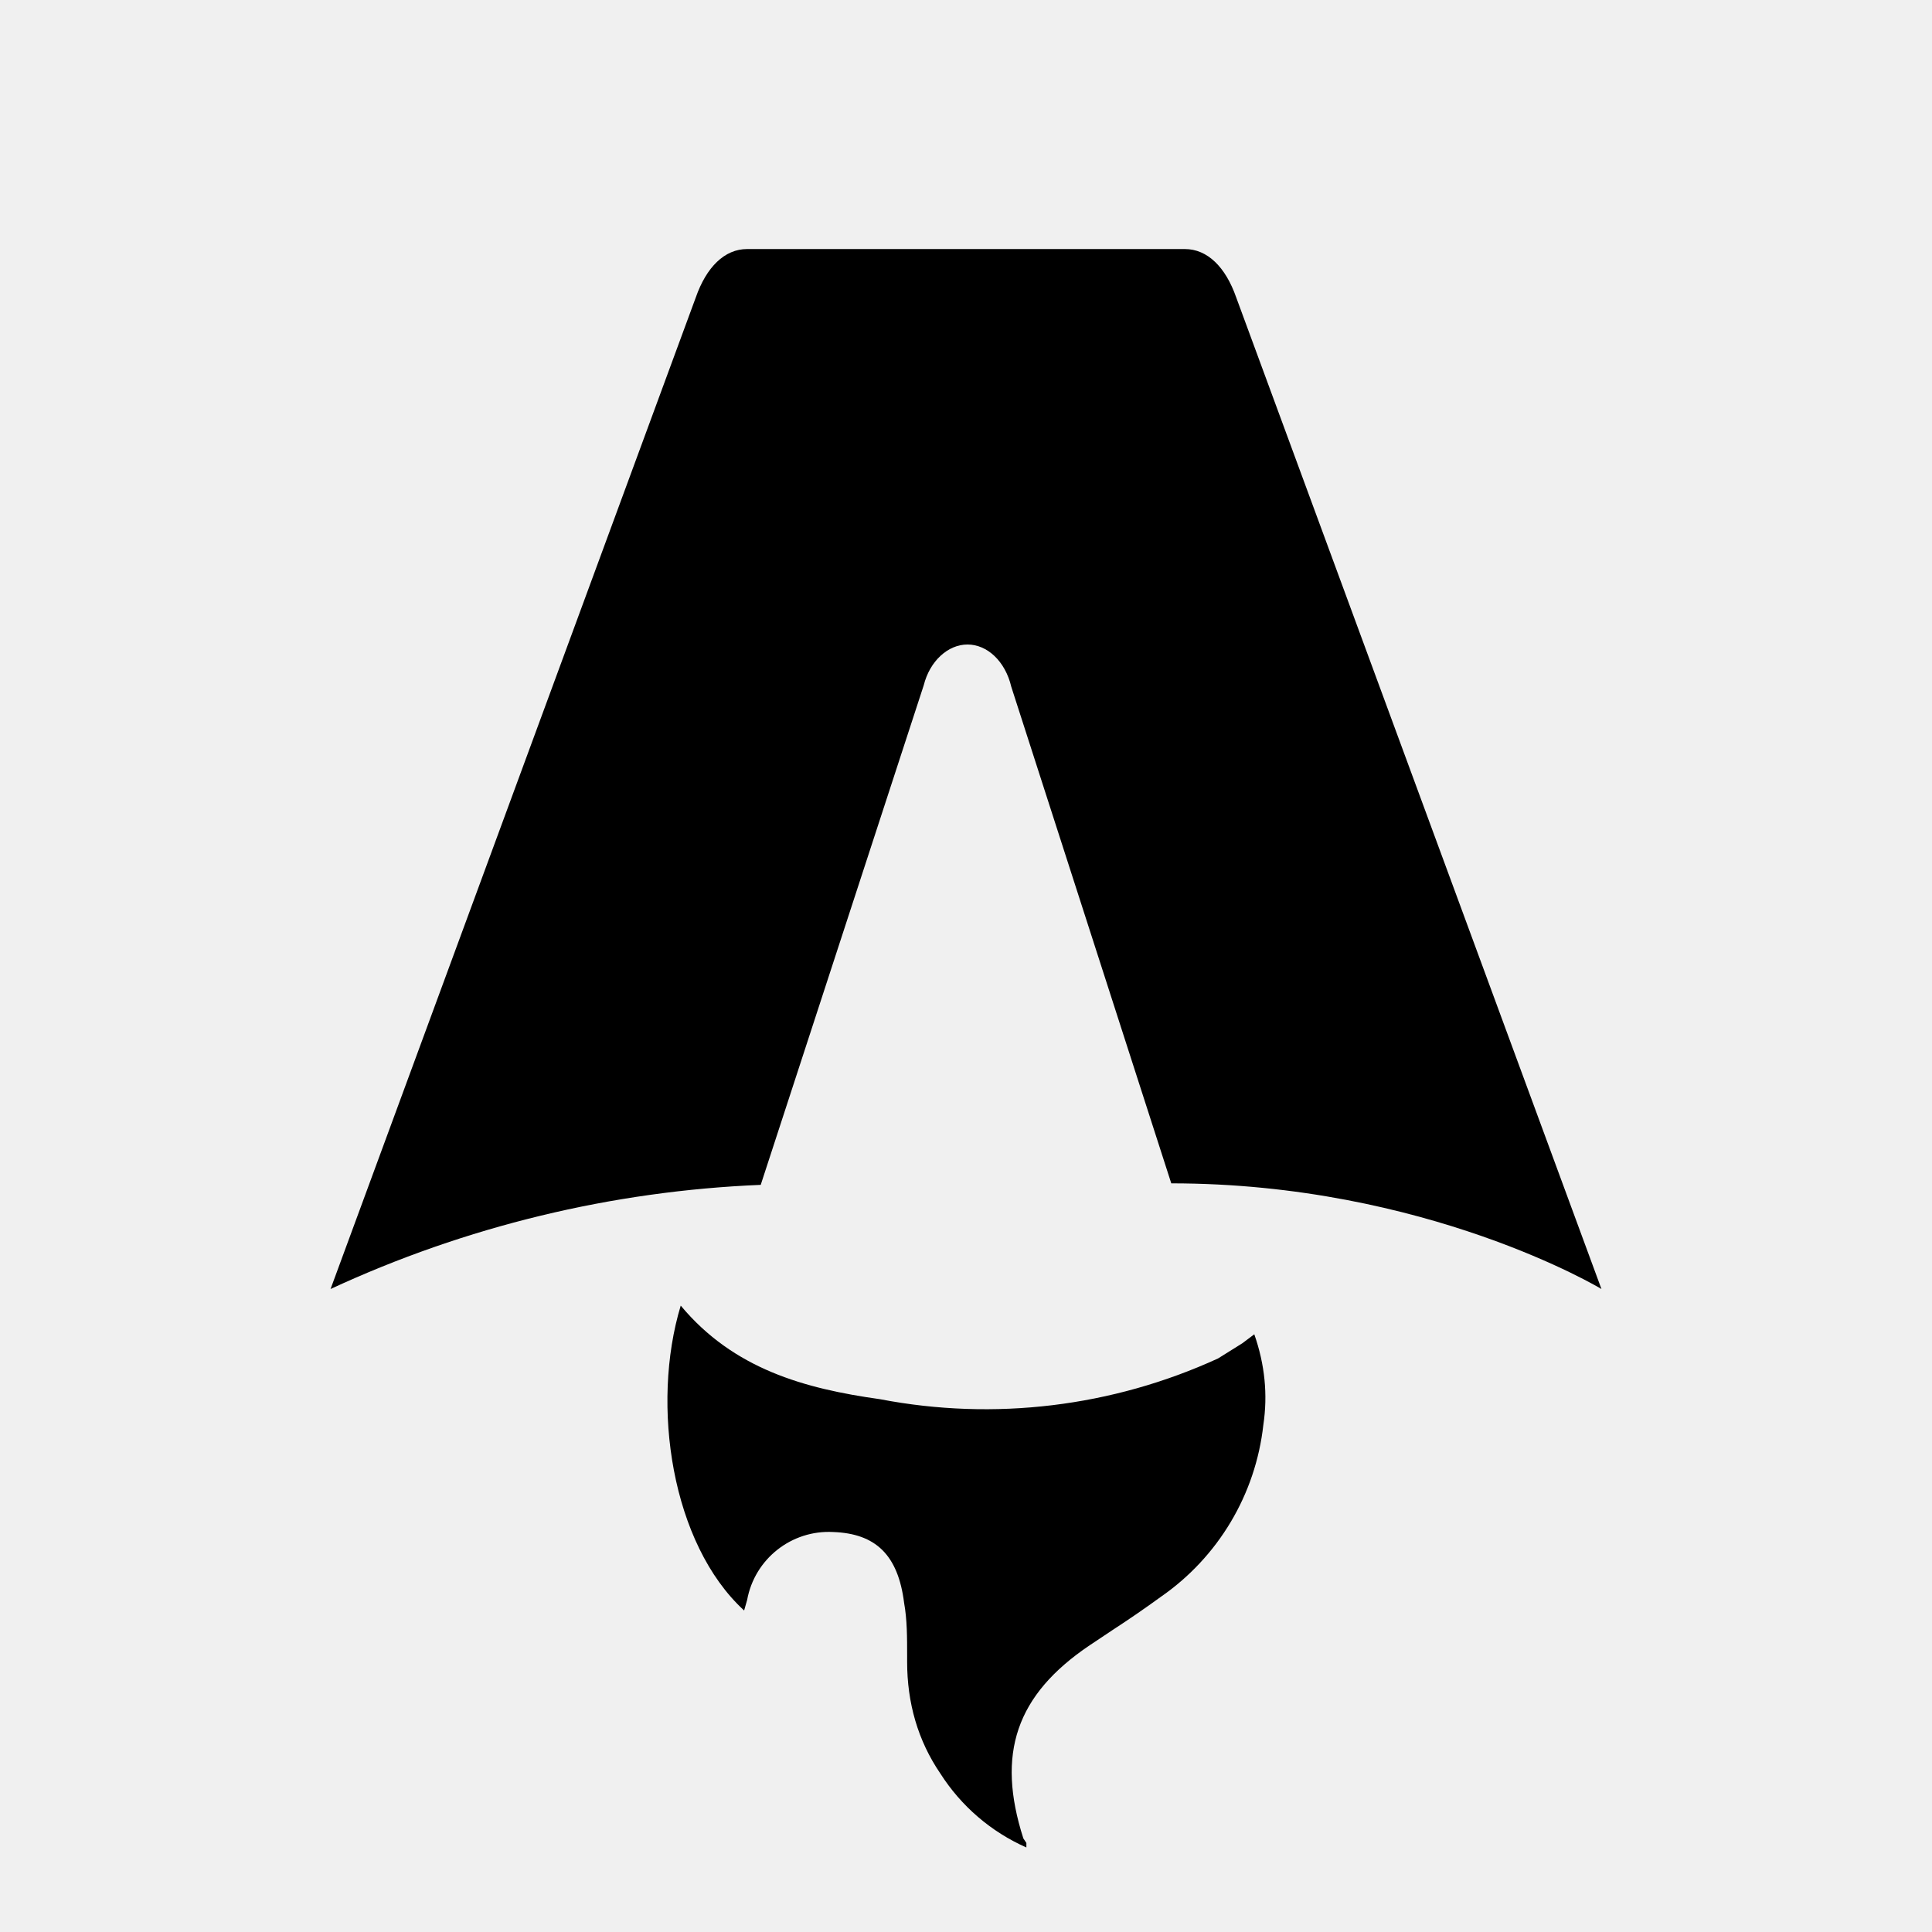
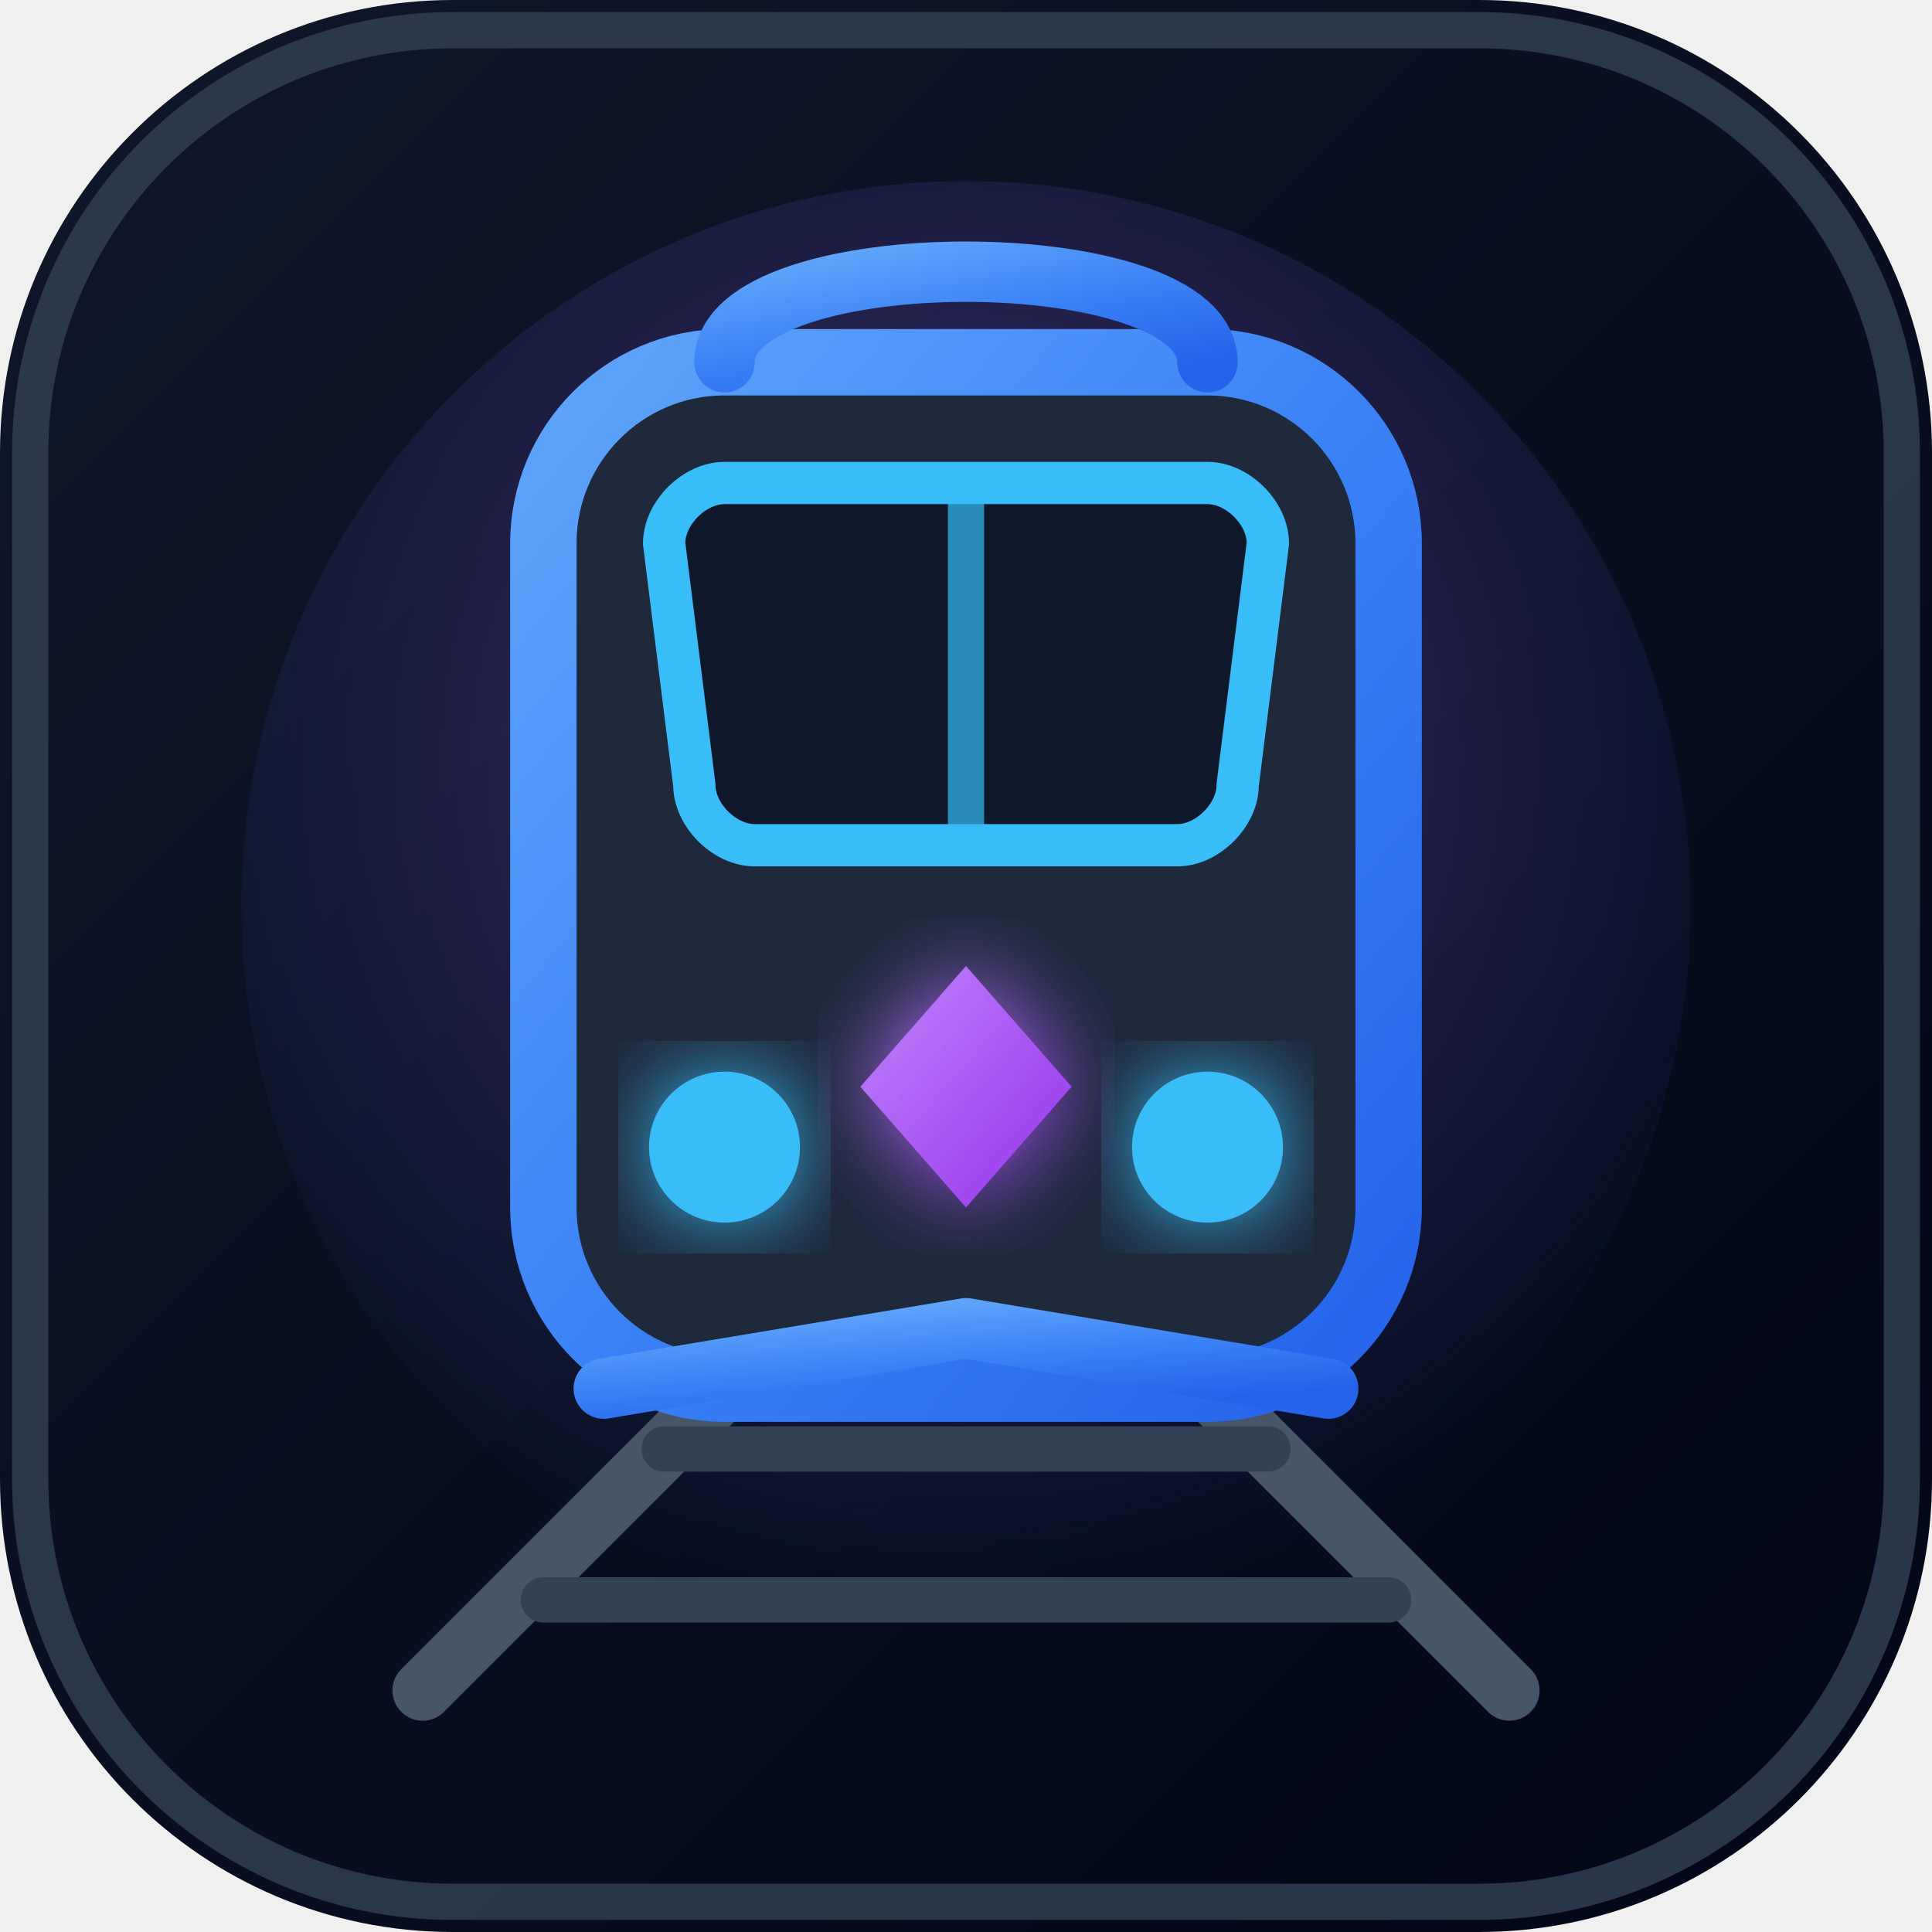
- <svg xmlns="http://www.w3.org/2000/svg" fill="none" viewBox="0 0 128 128">
-   <path d="M50.4 78.5a75.1 75.1 0 0 0-28.5 6.9l24.2-65.7c.7-2 1.9-3.2 3.4-3.2h29c1.5 0 2.7 1.2 3.4 3.2l24.2 65.7s-11.6-7-28.5-7L67 45.5c-.4-1.7-1.6-2.8-2.9-2.8-1.3 0-2.5 1.1-2.9 2.7L50.4 78.5Zm-1.1 28.2Zm-4.2-20.2c-2 6.6-.6 15.8 4.2 20.2a17.5 17.5 0 0 1 .2-.7 5.5 5.5 0 0 1 5.7-4.5c2.8.1 4.3 1.5 4.7 4.7.2 1.1.2 2.3.2 3.5v.4c0 2.7.7 5.2 2.2 7.4a13 13 0 0 0 5.7 4.9v-.3l-.2-.3c-1.8-5.6-.5-9.5 4.4-12.8l1.5-1a73 73 0 0 0 3.2-2.2 16 16 0 0 0 6.8-11.4c.3-2 .1-4-.6-6l-.8.6-1.6 1a37 37 0 0 1-22.4 2.7c-5-.7-9.7-2-13.2-6.2Z" />
-   <style>
-         path { fill: #000; }
-         @media (prefers-color-scheme: dark) {
-             path { fill: #FFF; }
-         }
-     </style>
+ <svg xmlns="http://www.w3.org/2000/svg" viewBox="0 0 64 64" fill="none">
+   <defs>
+     <linearGradient id="bgGrad" x1="0%" y1="0%" x2="100%" y2="100%">
+       <stop offset="0%" stop-color="#0f172a" />
+       <stop offset="100%" stop-color="#020617" />
+     </linearGradient>
+     <linearGradient id="trainGrad" x1="0%" y1="0%" x2="100%" y2="100%">
+       <stop offset="0%" stop-color="#60a5fa" />
+       <stop offset="50%" stop-color="#3b82f6" />
+       <stop offset="100%" stop-color="#2563eb" />
+     </linearGradient>
+     <linearGradient id="accentGrad" x1="0%" y1="0%" x2="100%" y2="100%">
+       <stop offset="0%" stop-color="#c084fc" />
+       <stop offset="100%" stop-color="#9333ea" />
+     </linearGradient>
+     <radialGradient id="glowGrad" cx="50%" cy="40%" r="60%">
+       <stop offset="0%" stop-color="#3b82f6" stop-opacity="0.45" />
+       <stop offset="60%" stop-color="#8b5cf6" stop-opacity="0.15" />
+       <stop offset="100%" stop-color="#3b82f6" stop-opacity="0" />
+     </radialGradient>
+     <filter id="glow" x="-20%" y="-20%" width="140%" height="140%">
+       <feGaussianBlur stdDeviation="1.5" result="blur" />
+       <feComposite in="SourceGraphic" in2="blur" operator="over" />
+     </filter>
+   </defs>
+   <rect width="64" height="64" rx="15" fill="url(#bgGrad)" />
+   <rect width="62" height="62" x="1" y="1" rx="14" fill="none" stroke="#334155" stroke-width="1.2" stroke-opacity="0.8" />
+   <circle cx="32" cy="30" r="24" fill="url(#glowGrad)" />
+   <path d="M14 56 L24 46" stroke="#475569" stroke-width="2" stroke-linecap="round" />
+   <path d="M50 56 L40 46" stroke="#475569" stroke-width="2" stroke-linecap="round" />
+   <path d="M18 53 L46 53" stroke="#334155" stroke-width="1.5" stroke-linecap="round" />
+   <path d="M22 48 L42 48" stroke="#334155" stroke-width="1.5" stroke-linecap="round" />
+   <rect x="18" y="12" width="28" height="34" rx="6" fill="#1e293b" stroke="url(#trainGrad)" stroke-width="2.2" />
+   <path d="M24 12 C24 8 40 8 40 12" fill="none" stroke="url(#trainGrad)" stroke-width="2" stroke-linecap="round" />
+   <path d="M22 18 C22 17 23 16 24 16 L40 16 C41 16 42 17 42 18 L41 26 C41 27 40 28 39 28 L25 28 C24 28 23 27 23 26 Z" fill="#0f172a" stroke="#38bdf8" stroke-width="1.4" />
+   <line x1="32" y1="16" x2="32" y2="28" stroke="#38bdf8" stroke-width="1.2" stroke-opacity="0.7" />
+   <circle cx="24" cy="38" r="2.5" fill="#38bdf8" filter="url(#glow)" />
+   <circle cx="40" cy="38" r="2.5" fill="#38bdf8" filter="url(#glow)" />
+   <polygon points="32,32 35.5,36 32,40 28.5,36" fill="url(#accentGrad)" filter="url(#glow)" />
+   <path d="M20 46 L32 44 L44 46" stroke="url(#trainGrad)" stroke-width="2" stroke-linecap="round" stroke-linejoin="round" />
</svg>
